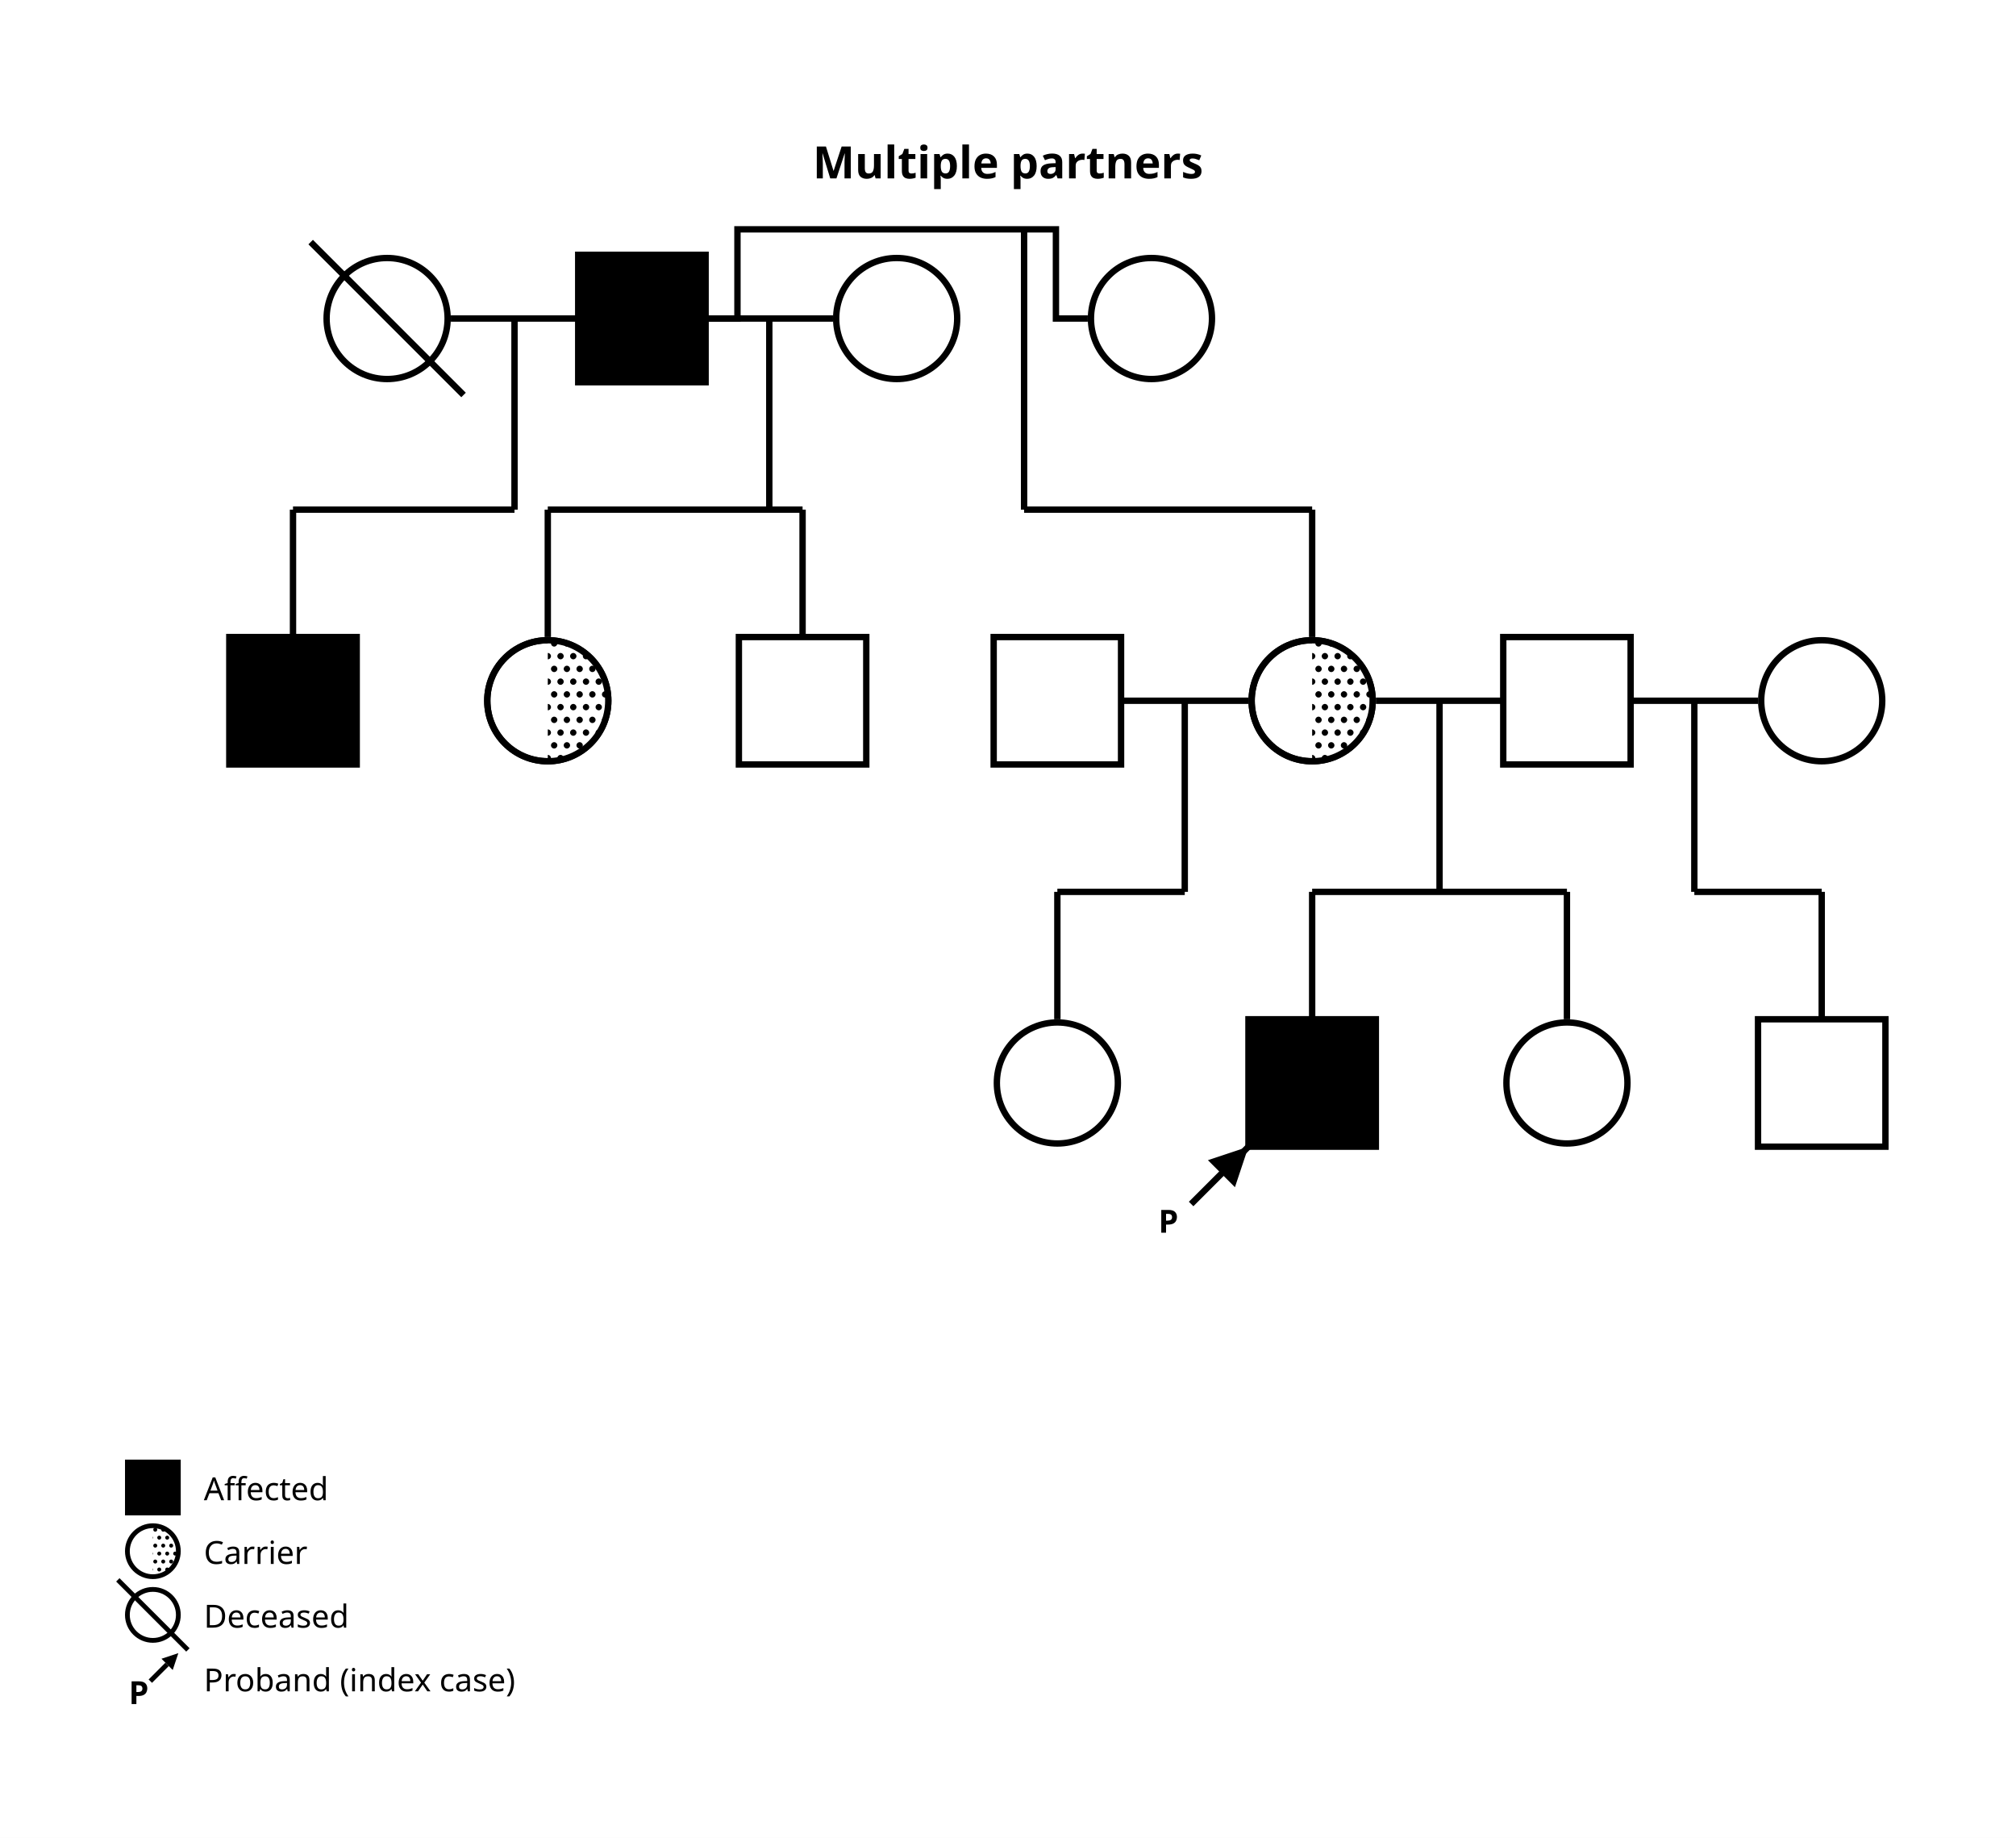
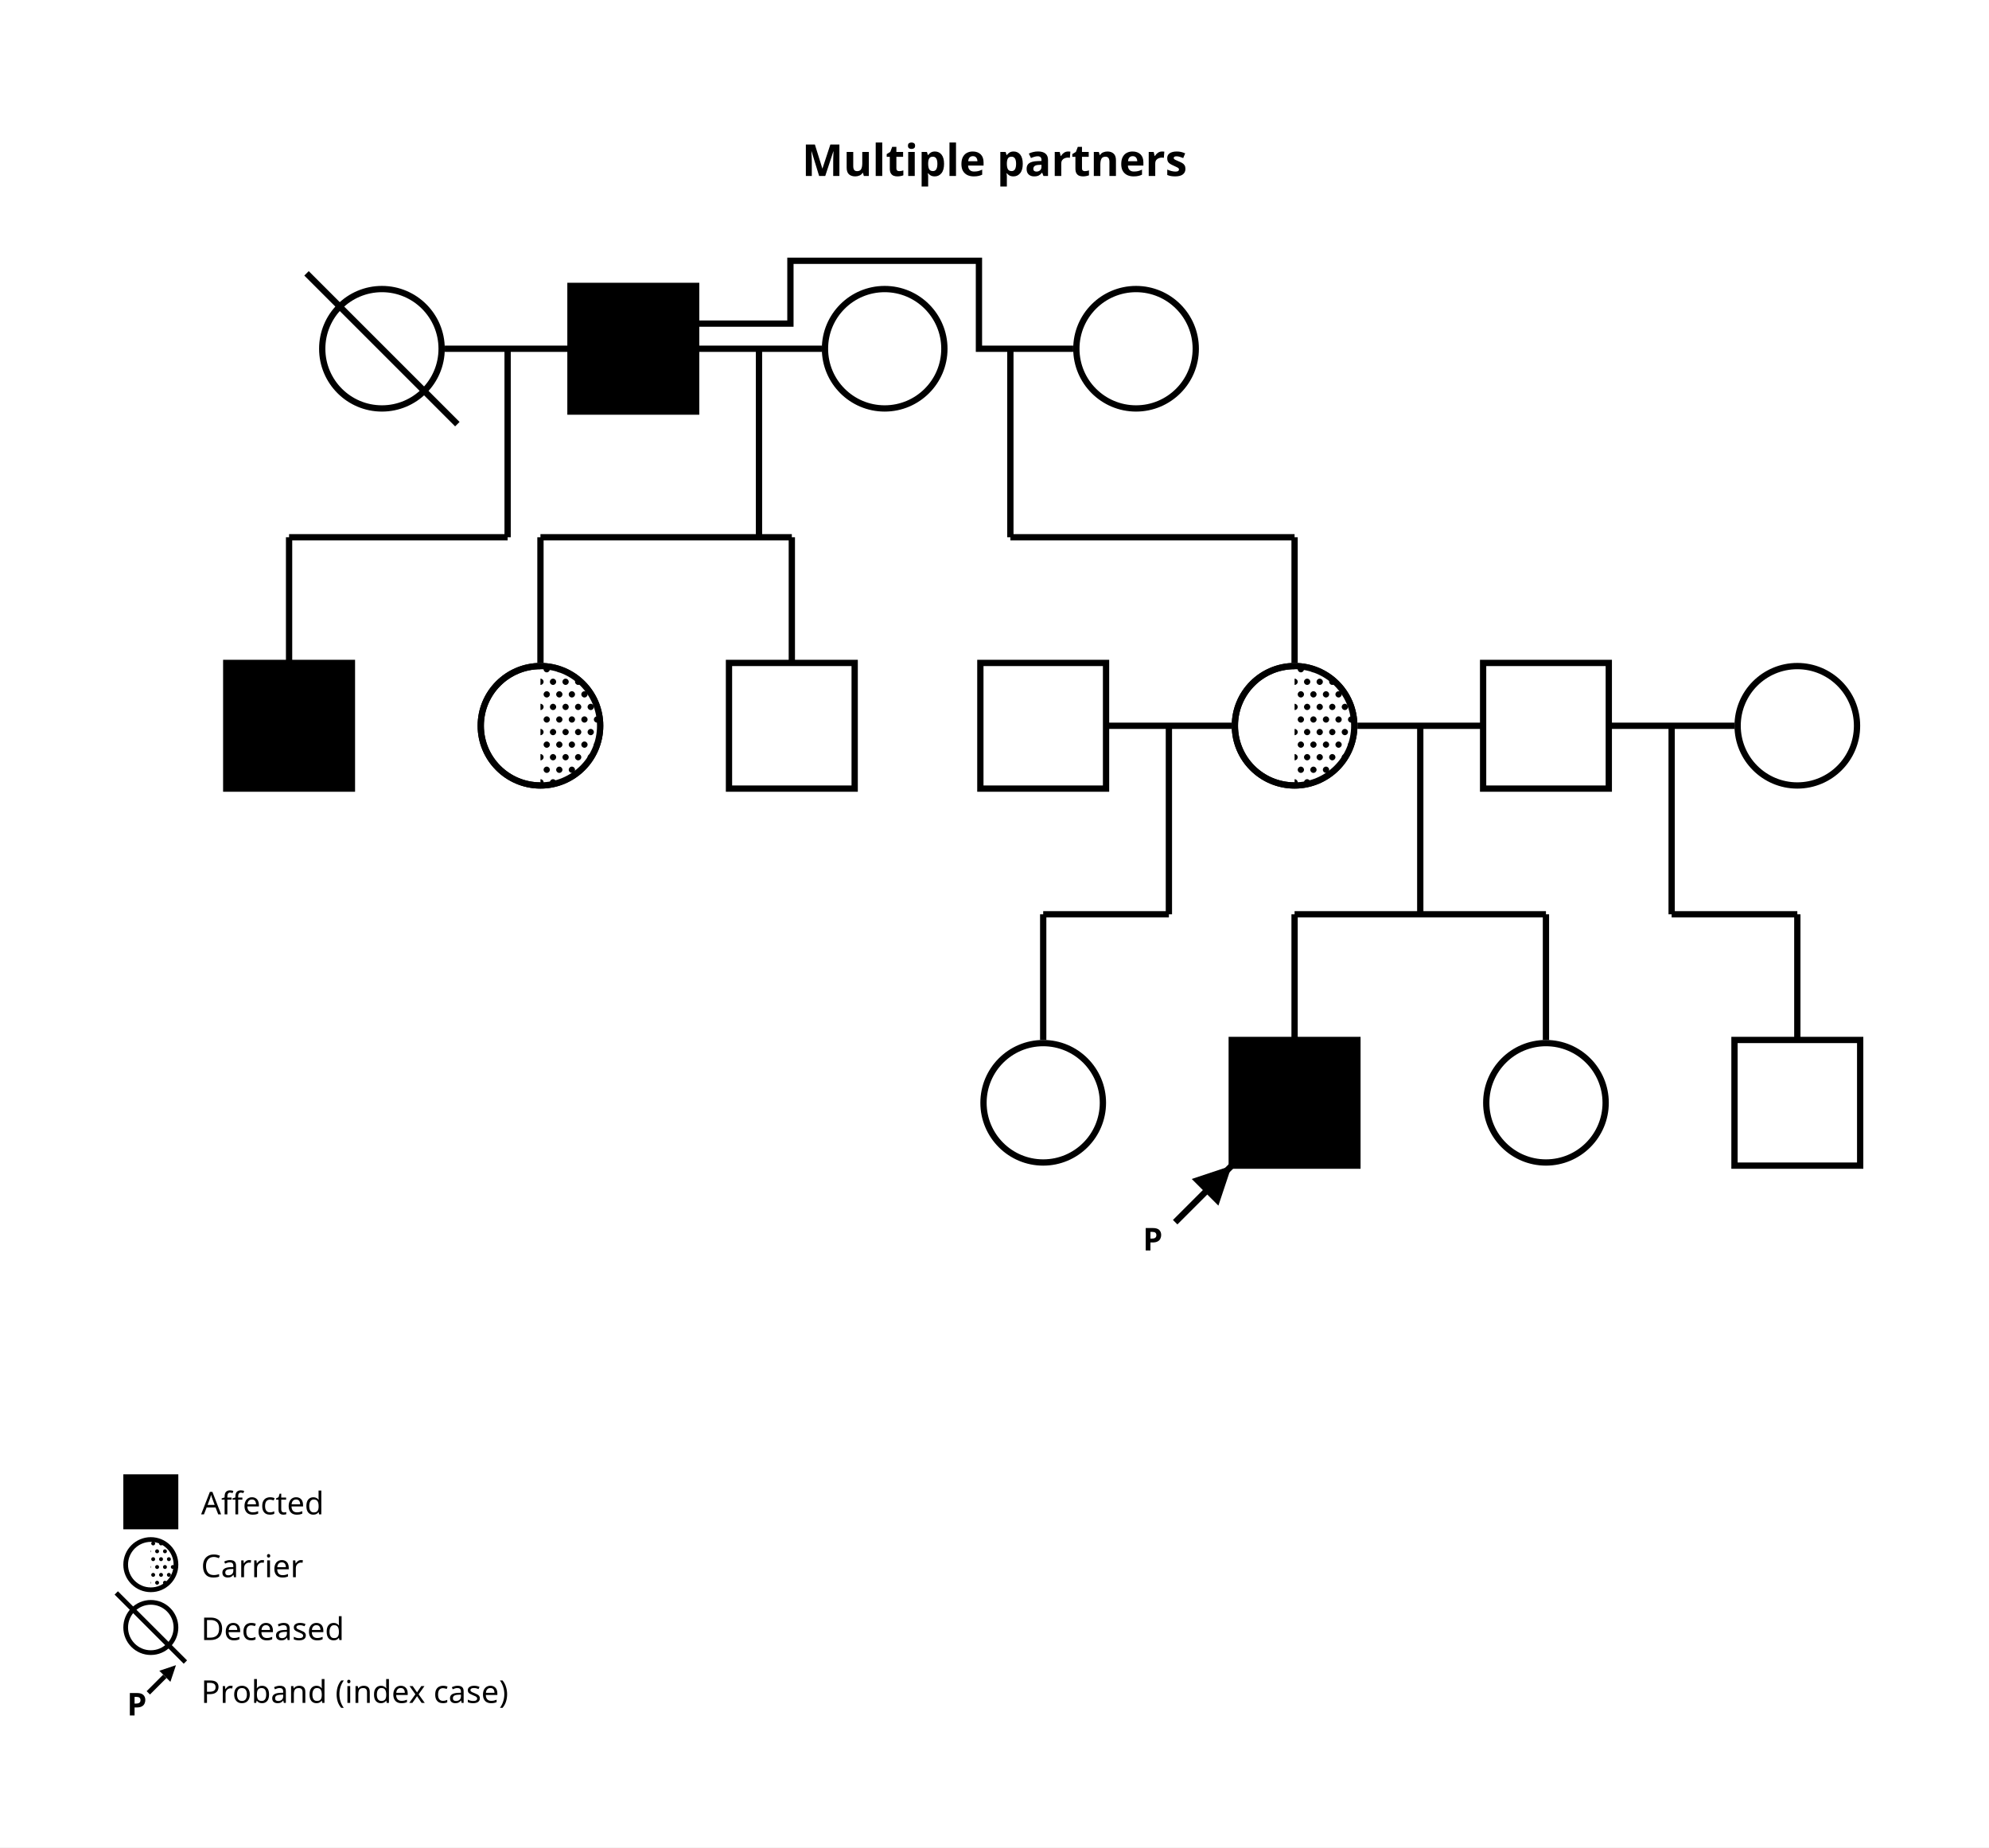
- <svg xmlns="http://www.w3.org/2000/svg" width="633" height="577" viewBox="0 0 633 577">
+ <svg xmlns="http://www.w3.org/2000/svg" width="633" height="588" viewBox="0 0 633 588">
  <defs>
    <marker id="proband-arrowhead" markerWidth="6" markerHeight="6" refX="6" refY="3" orient="auto">
      <path d="M 0 0 L 6 3 L 0 6 Z" fill="black" />
    </marker>
  </defs>
-   <rect width="633" height="577" fill="white" />
+   <rect width="633" height="588" fill="white" />
  <text class="chart-title" x="316.5" y="56" text-anchor="middle" font-family="sans-serif" font-size="14" font-weight="bold" fill="black">Multiple partners</text>
-   <g transform="translate(92 100)">
+   <g transform="translate(92 111)">
    <g class="couple-lines">
      <path d="M 49.55 0 L 89.55 0" stroke="black" stroke-width="2" fill="none" />
      <path d="M 129.55 0 L 169.55 0" stroke="black" stroke-width="2" fill="none" />
-       <path d="M 129.55 0 L 139.55 0 L 139.55 -28 L 239.55 -28 L 239.55 0 L 249.55 0" stroke="black" stroke-width="2" fill="none" />
+       <path d="M 128.55 -8 L 159.55 -8 L 159.55 -28 L 219.55 -28 L 219.55 0 L 249.55 0" stroke="black" stroke-width="2" fill="none" />
      <path d="M 260 120 L 300 120" stroke="black" stroke-width="2" fill="none" />
      <path d="M 340 120 L 380 120" stroke="black" stroke-width="2" fill="none" />
      <path d="M 420 120 L 460 120" stroke="black" stroke-width="2" fill="none" />
    </g>
    <g class="sibship-lines">
      <line x1="69.55" y1="0" x2="69.55" y2="60" stroke="black" stroke-width="2" />
      <line x1="0" y1="60" x2="69.55" y2="60" stroke="black" stroke-width="2" />
      <line x1="0" y1="60" x2="0" y2="100" stroke="black" stroke-width="2" />
      <line x1="149.55" y1="0" x2="149.55" y2="60" stroke="black" stroke-width="2" />
      <line x1="80" y1="60" x2="160" y2="60" stroke="black" stroke-width="2" />
      <line x1="80" y1="60" x2="80" y2="100" stroke="black" stroke-width="2" />
      <line x1="160" y1="60" x2="160" y2="100" stroke="black" stroke-width="2" />
-       <line x1="229.55" y1="-28" x2="229.55" y2="60" stroke="black" stroke-width="2" />
+       <line x1="229.55" y1="0" x2="229.55" y2="60" stroke="black" stroke-width="2" />
      <line x1="229.55" y1="60" x2="320" y2="60" stroke="black" stroke-width="2" />
      <line x1="320" y1="60" x2="320" y2="100" stroke="black" stroke-width="2" />
      <line x1="280" y1="120" x2="280" y2="180" stroke="black" stroke-width="2" />
      <line x1="240" y1="180" x2="280" y2="180" stroke="black" stroke-width="2" />
      <line x1="240" y1="180" x2="240" y2="220" stroke="black" stroke-width="2" />
      <line x1="360" y1="120" x2="360" y2="180" stroke="black" stroke-width="2" />
      <line x1="320" y1="180" x2="400" y2="180" stroke="black" stroke-width="2" />
      <line x1="320" y1="180" x2="320" y2="220" stroke="black" stroke-width="2" />
      <line x1="400" y1="180" x2="400" y2="220" stroke="black" stroke-width="2" />
      <line x1="440" y1="120" x2="440" y2="180" stroke="black" stroke-width="2" />
      <line x1="440" y1="180" x2="480" y2="180" stroke="black" stroke-width="2" />
      <line x1="480" y1="180" x2="480" y2="220" stroke="black" stroke-width="2" />
    </g>
    <g class="assisted-lines">
</g>
    <g class="duplicate-arcs">
</g>
    <g class="symbols">
      <g transform="translate(29.55 0)">
        <circle cx="0" cy="0" r="19" stroke="black" stroke-width="2" fill="white" />
        <line x1="-24" y1="-24" x2="24" y2="24" stroke="black" stroke-width="2" />
      </g>
      <g transform="translate(109.55 0)">
        <rect x="-20" y="-20" width="40" height="40" stroke="black" stroke-width="2" fill="black" />
      </g>
      <g transform="translate(189.55 0)">
        <circle cx="0" cy="0" r="19" stroke="black" stroke-width="2" fill="white" />
      </g>
      <g transform="translate(269.55 0)">
        <circle cx="0" cy="0" r="19" stroke="black" stroke-width="2" fill="white" />
      </g>
      <g transform="translate(0 120)">
        <rect x="-20" y="-20" width="40" height="40" stroke="black" stroke-width="2" fill="black" />
      </g>
      <g transform="translate(80 120)">
        <clipPath id="symbol-clip-1-1">
          <circle cx="0" cy="0" r="19" />
        </clipPath>
        <circle cx="0" cy="0" r="19" stroke="black" stroke-width="2" fill="white" />
        <clipPath id="symbol-clip-1-1-s0">
          <path d="M 0 0 L 0 -40 A 40 40 0 0 1 0 40 Z" />
        </clipPath>
        <path d="M 0 0 L 0 -40 A 40 40 0 0 1 0 40 Z" fill="white" clip-path="url(#symbol-clip-1-1)" />
        <g clip-path="url(#symbol-clip-1-1)">
          <path d="M-19 -18a1 1 0 1 0 2 0a1 1 0 1 0 -2 0M-15 -18a1 1 0 1 0 2 0a1 1 0 1 0 -2 0M-11 -18a1 1 0 1 0 2 0a1 1 0 1 0 -2 0M-7 -18a1 1 0 1 0 2 0a1 1 0 1 0 -2 0M-3 -18a1 1 0 1 0 2 0a1 1 0 1 0 -2 0M1 -18a1 1 0 1 0 2 0a1 1 0 1 0 -2 0M5 -18a1 1 0 1 0 2 0a1 1 0 1 0 -2 0M9 -18a1 1 0 1 0 2 0a1 1 0 1 0 -2 0M13 -18a1 1 0 1 0 2 0a1 1 0 1 0 -2 0M17 -18a1 1 0 1 0 2 0a1 1 0 1 0 -2 0M-17 -14a1 1 0 1 0 2 0a1 1 0 1 0 -2 0M-13 -14a1 1 0 1 0 2 0a1 1 0 1 0 -2 0M-9 -14a1 1 0 1 0 2 0a1 1 0 1 0 -2 0M-5 -14a1 1 0 1 0 2 0a1 1 0 1 0 -2 0M-1 -14a1 1 0 1 0 2 0a1 1 0 1 0 -2 0M3 -14a1 1 0 1 0 2 0a1 1 0 1 0 -2 0M7 -14a1 1 0 1 0 2 0a1 1 0 1 0 -2 0M11 -14a1 1 0 1 0 2 0a1 1 0 1 0 -2 0M15 -14a1 1 0 1 0 2 0a1 1 0 1 0 -2 0M-19 -10a1 1 0 1 0 2 0a1 1 0 1 0 -2 0M-15 -10a1 1 0 1 0 2 0a1 1 0 1 0 -2 0M-11 -10a1 1 0 1 0 2 0a1 1 0 1 0 -2 0M-7 -10a1 1 0 1 0 2 0a1 1 0 1 0 -2 0M-3 -10a1 1 0 1 0 2 0a1 1 0 1 0 -2 0M1 -10a1 1 0 1 0 2 0a1 1 0 1 0 -2 0M5 -10a1 1 0 1 0 2 0a1 1 0 1 0 -2 0M9 -10a1 1 0 1 0 2 0a1 1 0 1 0 -2 0M13 -10a1 1 0 1 0 2 0a1 1 0 1 0 -2 0M17 -10a1 1 0 1 0 2 0a1 1 0 1 0 -2 0M-17 -6a1 1 0 1 0 2 0a1 1 0 1 0 -2 0M-13 -6a1 1 0 1 0 2 0a1 1 0 1 0 -2 0M-9 -6a1 1 0 1 0 2 0a1 1 0 1 0 -2 0M-5 -6a1 1 0 1 0 2 0a1 1 0 1 0 -2 0M-1 -6a1 1 0 1 0 2 0a1 1 0 1 0 -2 0M3 -6a1 1 0 1 0 2 0a1 1 0 1 0 -2 0M7 -6a1 1 0 1 0 2 0a1 1 0 1 0 -2 0M11 -6a1 1 0 1 0 2 0a1 1 0 1 0 -2 0M15 -6a1 1 0 1 0 2 0a1 1 0 1 0 -2 0M-19 -2a1 1 0 1 0 2 0a1 1 0 1 0 -2 0M-15 -2a1 1 0 1 0 2 0a1 1 0 1 0 -2 0M-11 -2a1 1 0 1 0 2 0a1 1 0 1 0 -2 0M-7 -2a1 1 0 1 0 2 0a1 1 0 1 0 -2 0M-3 -2a1 1 0 1 0 2 0a1 1 0 1 0 -2 0M1 -2a1 1 0 1 0 2 0a1 1 0 1 0 -2 0M5 -2a1 1 0 1 0 2 0a1 1 0 1 0 -2 0M9 -2a1 1 0 1 0 2 0a1 1 0 1 0 -2 0M13 -2a1 1 0 1 0 2 0a1 1 0 1 0 -2 0M17 -2a1 1 0 1 0 2 0a1 1 0 1 0 -2 0M-17 2a1 1 0 1 0 2 0a1 1 0 1 0 -2 0M-13 2a1 1 0 1 0 2 0a1 1 0 1 0 -2 0M-9 2a1 1 0 1 0 2 0a1 1 0 1 0 -2 0M-5 2a1 1 0 1 0 2 0a1 1 0 1 0 -2 0M-1 2a1 1 0 1 0 2 0a1 1 0 1 0 -2 0M3 2a1 1 0 1 0 2 0a1 1 0 1 0 -2 0M7 2a1 1 0 1 0 2 0a1 1 0 1 0 -2 0M11 2a1 1 0 1 0 2 0a1 1 0 1 0 -2 0M15 2a1 1 0 1 0 2 0a1 1 0 1 0 -2 0M-19 6a1 1 0 1 0 2 0a1 1 0 1 0 -2 0M-15 6a1 1 0 1 0 2 0a1 1 0 1 0 -2 0M-11 6a1 1 0 1 0 2 0a1 1 0 1 0 -2 0M-7 6a1 1 0 1 0 2 0a1 1 0 1 0 -2 0M-3 6a1 1 0 1 0 2 0a1 1 0 1 0 -2 0M1 6a1 1 0 1 0 2 0a1 1 0 1 0 -2 0M5 6a1 1 0 1 0 2 0a1 1 0 1 0 -2 0M9 6a1 1 0 1 0 2 0a1 1 0 1 0 -2 0M13 6a1 1 0 1 0 2 0a1 1 0 1 0 -2 0M17 6a1 1 0 1 0 2 0a1 1 0 1 0 -2 0M-17 10a1 1 0 1 0 2 0a1 1 0 1 0 -2 0M-13 10a1 1 0 1 0 2 0a1 1 0 1 0 -2 0M-9 10a1 1 0 1 0 2 0a1 1 0 1 0 -2 0M-5 10a1 1 0 1 0 2 0a1 1 0 1 0 -2 0M-1 10a1 1 0 1 0 2 0a1 1 0 1 0 -2 0M3 10a1 1 0 1 0 2 0a1 1 0 1 0 -2 0M7 10a1 1 0 1 0 2 0a1 1 0 1 0 -2 0M11 10a1 1 0 1 0 2 0a1 1 0 1 0 -2 0M15 10a1 1 0 1 0 2 0a1 1 0 1 0 -2 0M-19 14a1 1 0 1 0 2 0a1 1 0 1 0 -2 0M-15 14a1 1 0 1 0 2 0a1 1 0 1 0 -2 0M-11 14a1 1 0 1 0 2 0a1 1 0 1 0 -2 0M-7 14a1 1 0 1 0 2 0a1 1 0 1 0 -2 0M-3 14a1 1 0 1 0 2 0a1 1 0 1 0 -2 0M1 14a1 1 0 1 0 2 0a1 1 0 1 0 -2 0M5 14a1 1 0 1 0 2 0a1 1 0 1 0 -2 0M9 14a1 1 0 1 0 2 0a1 1 0 1 0 -2 0M13 14a1 1 0 1 0 2 0a1 1 0 1 0 -2 0M17 14a1 1 0 1 0 2 0a1 1 0 1 0 -2 0M-17 18a1 1 0 1 0 2 0a1 1 0 1 0 -2 0M-13 18a1 1 0 1 0 2 0a1 1 0 1 0 -2 0M-9 18a1 1 0 1 0 2 0a1 1 0 1 0 -2 0M-5 18a1 1 0 1 0 2 0a1 1 0 1 0 -2 0M-1 18a1 1 0 1 0 2 0a1 1 0 1 0 -2 0M3 18a1 1 0 1 0 2 0a1 1 0 1 0 -2 0M7 18a1 1 0 1 0 2 0a1 1 0 1 0 -2 0M11 18a1 1 0 1 0 2 0a1 1 0 1 0 -2 0M15 18a1 1 0 1 0 2 0a1 1 0 1 0 -2 0" fill="#000000" clip-path="url(#symbol-clip-1-1-s0)" />
        </g>
        <circle cx="0" cy="0" r="19" stroke="black" stroke-width="2" fill="none" />
      </g>
      <g transform="translate(160 120)">
        <rect x="-20" y="-20" width="40" height="40" stroke="black" stroke-width="2" fill="white" />
      </g>
      <g transform="translate(240 120)">
        <rect x="-20" y="-20" width="40" height="40" stroke="black" stroke-width="2" fill="white" />
      </g>
      <g transform="translate(320 120)">
        <clipPath id="symbol-clip-1-4">
          <circle cx="0" cy="0" r="19" />
        </clipPath>
        <circle cx="0" cy="0" r="19" stroke="black" stroke-width="2" fill="white" />
        <clipPath id="symbol-clip-1-4-s0">
          <path d="M 0 0 L 0 -40 A 40 40 0 0 1 0 40 Z" />
        </clipPath>
        <path d="M 0 0 L 0 -40 A 40 40 0 0 1 0 40 Z" fill="white" clip-path="url(#symbol-clip-1-4)" />
        <g clip-path="url(#symbol-clip-1-4)">
          <path d="M-19 -18a1 1 0 1 0 2 0a1 1 0 1 0 -2 0M-15 -18a1 1 0 1 0 2 0a1 1 0 1 0 -2 0M-11 -18a1 1 0 1 0 2 0a1 1 0 1 0 -2 0M-7 -18a1 1 0 1 0 2 0a1 1 0 1 0 -2 0M-3 -18a1 1 0 1 0 2 0a1 1 0 1 0 -2 0M1 -18a1 1 0 1 0 2 0a1 1 0 1 0 -2 0M5 -18a1 1 0 1 0 2 0a1 1 0 1 0 -2 0M9 -18a1 1 0 1 0 2 0a1 1 0 1 0 -2 0M13 -18a1 1 0 1 0 2 0a1 1 0 1 0 -2 0M17 -18a1 1 0 1 0 2 0a1 1 0 1 0 -2 0M-17 -14a1 1 0 1 0 2 0a1 1 0 1 0 -2 0M-13 -14a1 1 0 1 0 2 0a1 1 0 1 0 -2 0M-9 -14a1 1 0 1 0 2 0a1 1 0 1 0 -2 0M-5 -14a1 1 0 1 0 2 0a1 1 0 1 0 -2 0M-1 -14a1 1 0 1 0 2 0a1 1 0 1 0 -2 0M3 -14a1 1 0 1 0 2 0a1 1 0 1 0 -2 0M7 -14a1 1 0 1 0 2 0a1 1 0 1 0 -2 0M11 -14a1 1 0 1 0 2 0a1 1 0 1 0 -2 0M15 -14a1 1 0 1 0 2 0a1 1 0 1 0 -2 0M-19 -10a1 1 0 1 0 2 0a1 1 0 1 0 -2 0M-15 -10a1 1 0 1 0 2 0a1 1 0 1 0 -2 0M-11 -10a1 1 0 1 0 2 0a1 1 0 1 0 -2 0M-7 -10a1 1 0 1 0 2 0a1 1 0 1 0 -2 0M-3 -10a1 1 0 1 0 2 0a1 1 0 1 0 -2 0M1 -10a1 1 0 1 0 2 0a1 1 0 1 0 -2 0M5 -10a1 1 0 1 0 2 0a1 1 0 1 0 -2 0M9 -10a1 1 0 1 0 2 0a1 1 0 1 0 -2 0M13 -10a1 1 0 1 0 2 0a1 1 0 1 0 -2 0M17 -10a1 1 0 1 0 2 0a1 1 0 1 0 -2 0M-17 -6a1 1 0 1 0 2 0a1 1 0 1 0 -2 0M-13 -6a1 1 0 1 0 2 0a1 1 0 1 0 -2 0M-9 -6a1 1 0 1 0 2 0a1 1 0 1 0 -2 0M-5 -6a1 1 0 1 0 2 0a1 1 0 1 0 -2 0M-1 -6a1 1 0 1 0 2 0a1 1 0 1 0 -2 0M3 -6a1 1 0 1 0 2 0a1 1 0 1 0 -2 0M7 -6a1 1 0 1 0 2 0a1 1 0 1 0 -2 0M11 -6a1 1 0 1 0 2 0a1 1 0 1 0 -2 0M15 -6a1 1 0 1 0 2 0a1 1 0 1 0 -2 0M-19 -2a1 1 0 1 0 2 0a1 1 0 1 0 -2 0M-15 -2a1 1 0 1 0 2 0a1 1 0 1 0 -2 0M-11 -2a1 1 0 1 0 2 0a1 1 0 1 0 -2 0M-7 -2a1 1 0 1 0 2 0a1 1 0 1 0 -2 0M-3 -2a1 1 0 1 0 2 0a1 1 0 1 0 -2 0M1 -2a1 1 0 1 0 2 0a1 1 0 1 0 -2 0M5 -2a1 1 0 1 0 2 0a1 1 0 1 0 -2 0M9 -2a1 1 0 1 0 2 0a1 1 0 1 0 -2 0M13 -2a1 1 0 1 0 2 0a1 1 0 1 0 -2 0M17 -2a1 1 0 1 0 2 0a1 1 0 1 0 -2 0M-17 2a1 1 0 1 0 2 0a1 1 0 1 0 -2 0M-13 2a1 1 0 1 0 2 0a1 1 0 1 0 -2 0M-9 2a1 1 0 1 0 2 0a1 1 0 1 0 -2 0M-5 2a1 1 0 1 0 2 0a1 1 0 1 0 -2 0M-1 2a1 1 0 1 0 2 0a1 1 0 1 0 -2 0M3 2a1 1 0 1 0 2 0a1 1 0 1 0 -2 0M7 2a1 1 0 1 0 2 0a1 1 0 1 0 -2 0M11 2a1 1 0 1 0 2 0a1 1 0 1 0 -2 0M15 2a1 1 0 1 0 2 0a1 1 0 1 0 -2 0M-19 6a1 1 0 1 0 2 0a1 1 0 1 0 -2 0M-15 6a1 1 0 1 0 2 0a1 1 0 1 0 -2 0M-11 6a1 1 0 1 0 2 0a1 1 0 1 0 -2 0M-7 6a1 1 0 1 0 2 0a1 1 0 1 0 -2 0M-3 6a1 1 0 1 0 2 0a1 1 0 1 0 -2 0M1 6a1 1 0 1 0 2 0a1 1 0 1 0 -2 0M5 6a1 1 0 1 0 2 0a1 1 0 1 0 -2 0M9 6a1 1 0 1 0 2 0a1 1 0 1 0 -2 0M13 6a1 1 0 1 0 2 0a1 1 0 1 0 -2 0M17 6a1 1 0 1 0 2 0a1 1 0 1 0 -2 0M-17 10a1 1 0 1 0 2 0a1 1 0 1 0 -2 0M-13 10a1 1 0 1 0 2 0a1 1 0 1 0 -2 0M-9 10a1 1 0 1 0 2 0a1 1 0 1 0 -2 0M-5 10a1 1 0 1 0 2 0a1 1 0 1 0 -2 0M-1 10a1 1 0 1 0 2 0a1 1 0 1 0 -2 0M3 10a1 1 0 1 0 2 0a1 1 0 1 0 -2 0M7 10a1 1 0 1 0 2 0a1 1 0 1 0 -2 0M11 10a1 1 0 1 0 2 0a1 1 0 1 0 -2 0M15 10a1 1 0 1 0 2 0a1 1 0 1 0 -2 0M-19 14a1 1 0 1 0 2 0a1 1 0 1 0 -2 0M-15 14a1 1 0 1 0 2 0a1 1 0 1 0 -2 0M-11 14a1 1 0 1 0 2 0a1 1 0 1 0 -2 0M-7 14a1 1 0 1 0 2 0a1 1 0 1 0 -2 0M-3 14a1 1 0 1 0 2 0a1 1 0 1 0 -2 0M1 14a1 1 0 1 0 2 0a1 1 0 1 0 -2 0M5 14a1 1 0 1 0 2 0a1 1 0 1 0 -2 0M9 14a1 1 0 1 0 2 0a1 1 0 1 0 -2 0M13 14a1 1 0 1 0 2 0a1 1 0 1 0 -2 0M17 14a1 1 0 1 0 2 0a1 1 0 1 0 -2 0M-17 18a1 1 0 1 0 2 0a1 1 0 1 0 -2 0M-13 18a1 1 0 1 0 2 0a1 1 0 1 0 -2 0M-9 18a1 1 0 1 0 2 0a1 1 0 1 0 -2 0M-5 18a1 1 0 1 0 2 0a1 1 0 1 0 -2 0M-1 18a1 1 0 1 0 2 0a1 1 0 1 0 -2 0M3 18a1 1 0 1 0 2 0a1 1 0 1 0 -2 0M7 18a1 1 0 1 0 2 0a1 1 0 1 0 -2 0M11 18a1 1 0 1 0 2 0a1 1 0 1 0 -2 0M15 18a1 1 0 1 0 2 0a1 1 0 1 0 -2 0" fill="#000000" clip-path="url(#symbol-clip-1-4-s0)" />
        </g>
        <circle cx="0" cy="0" r="19" stroke="black" stroke-width="2" fill="none" />
      </g>
      <g transform="translate(400 120)">
        <rect x="-20" y="-20" width="40" height="40" stroke="black" stroke-width="2" fill="white" />
      </g>
      <g transform="translate(480 120)">
        <circle cx="0" cy="0" r="19" stroke="black" stroke-width="2" fill="white" />
      </g>
      <g transform="translate(240 240)">
        <circle cx="0" cy="0" r="19" stroke="black" stroke-width="2" fill="white" />
      </g>
      <g transform="translate(320 240)">
        <rect x="-20" y="-20" width="40" height="40" stroke="black" stroke-width="2" fill="black" />
        <line x1="-38" y1="38" x2="-20" y2="20" stroke="black" stroke-width="2" marker-end="url(#proband-arrowhead)" />
        <rect x="-50" y="38" width="8.5" height="10" fill="white" />
        <text class="proband-letter" x="-42" y="47" text-anchor="end" font-family="sans-serif" font-size="10" font-weight="bold" fill="black">P</text>
      </g>
      <g transform="translate(400 240)">
        <circle cx="0" cy="0" r="19" stroke="black" stroke-width="2" fill="white" />
      </g>
      <g transform="translate(480 240)">
        <rect x="-20" y="-20" width="40" height="40" stroke="black" stroke-width="2" fill="white" />
      </g>
    </g>
    <g class="labels">
</g>
    <g class="consanguinity-labels">
</g>
  </g>
-   <g class="pedigree-key" transform="translate(0 457)">
+   <g class="pedigree-key" transform="translate(0 468)">
    <rect x="40" y="2" width="16" height="16" fill="black" stroke="black" stroke-width="1.5" />
    <text x="64" y="14" font-family="sans-serif" font-size="10" fill="black">Affected</text>
    <clipPath id="legend-plain-carrier-female">
      <circle cx="48" cy="30" r="8" />
    </clipPath>
    <circle cx="48" cy="30" r="8" fill="white" stroke="none" />
    <clipPath id="legend-plain-carrier-female-fill">
      <path d="M 48 30 L 48 14 A 16 16 0 0 1 48 46 Z" />
    </clipPath>
    <path d="M 48 30 L 48 14 A 16 16 0 0 1 48 46 Z" fill="white" clip-path="url(#legend-plain-carrier-female)" />
    <g clip-path="url(#legend-plain-carrier-female)">
      <path d="M40.625 23.25a0.625 0.625 0 1 0 1.25 0a0.625 0.625 0 1 0 -1.25 0M43.125 23.25a0.625 0.625 0 1 0 1.25 0a0.625 0.625 0 1 0 -1.25 0M45.625 23.25a0.625 0.625 0 1 0 1.25 0a0.625 0.625 0 1 0 -1.25 0M48.125 23.25a0.625 0.625 0 1 0 1.25 0a0.625 0.625 0 1 0 -1.25 0M50.625 23.25a0.625 0.625 0 1 0 1.25 0a0.625 0.625 0 1 0 -1.25 0M53.125 23.25a0.625 0.625 0 1 0 1.25 0a0.625 0.625 0 1 0 -1.25 0M41.875 25.75a0.625 0.625 0 1 0 1.25 0a0.625 0.625 0 1 0 -1.25 0M44.375 25.75a0.625 0.625 0 1 0 1.25 0a0.625 0.625 0 1 0 -1.25 0M46.875 25.75a0.625 0.625 0 1 0 1.25 0a0.625 0.625 0 1 0 -1.25 0M49.375 25.75a0.625 0.625 0 1 0 1.25 0a0.625 0.625 0 1 0 -1.25 0M51.875 25.75a0.625 0.625 0 1 0 1.25 0a0.625 0.625 0 1 0 -1.25 0M54.375 25.75a0.625 0.625 0 1 0 1.25 0a0.625 0.625 0 1 0 -1.25 0M40.625 28.25a0.625 0.625 0 1 0 1.25 0a0.625 0.625 0 1 0 -1.25 0M43.125 28.25a0.625 0.625 0 1 0 1.25 0a0.625 0.625 0 1 0 -1.25 0M45.625 28.25a0.625 0.625 0 1 0 1.25 0a0.625 0.625 0 1 0 -1.25 0M48.125 28.25a0.625 0.625 0 1 0 1.25 0a0.625 0.625 0 1 0 -1.25 0M50.625 28.25a0.625 0.625 0 1 0 1.25 0a0.625 0.625 0 1 0 -1.25 0M53.125 28.25a0.625 0.625 0 1 0 1.25 0a0.625 0.625 0 1 0 -1.25 0M41.875 30.75a0.625 0.625 0 1 0 1.25 0a0.625 0.625 0 1 0 -1.25 0M44.375 30.75a0.625 0.625 0 1 0 1.25 0a0.625 0.625 0 1 0 -1.25 0M46.875 30.75a0.625 0.625 0 1 0 1.25 0a0.625 0.625 0 1 0 -1.25 0M49.375 30.75a0.625 0.625 0 1 0 1.25 0a0.625 0.625 0 1 0 -1.25 0M51.875 30.75a0.625 0.625 0 1 0 1.25 0a0.625 0.625 0 1 0 -1.25 0M54.375 30.75a0.625 0.625 0 1 0 1.25 0a0.625 0.625 0 1 0 -1.25 0M40.625 33.25a0.625 0.625 0 1 0 1.25 0a0.625 0.625 0 1 0 -1.25 0M43.125 33.25a0.625 0.625 0 1 0 1.25 0a0.625 0.625 0 1 0 -1.25 0M45.625 33.25a0.625 0.625 0 1 0 1.25 0a0.625 0.625 0 1 0 -1.25 0M48.125 33.25a0.625 0.625 0 1 0 1.25 0a0.625 0.625 0 1 0 -1.25 0M50.625 33.25a0.625 0.625 0 1 0 1.25 0a0.625 0.625 0 1 0 -1.25 0M53.125 33.25a0.625 0.625 0 1 0 1.25 0a0.625 0.625 0 1 0 -1.25 0M41.875 35.75a0.625 0.625 0 1 0 1.25 0a0.625 0.625 0 1 0 -1.25 0M44.375 35.75a0.625 0.625 0 1 0 1.25 0a0.625 0.625 0 1 0 -1.25 0M46.875 35.75a0.625 0.625 0 1 0 1.25 0a0.625 0.625 0 1 0 -1.25 0M49.375 35.75a0.625 0.625 0 1 0 1.25 0a0.625 0.625 0 1 0 -1.25 0M51.875 35.75a0.625 0.625 0 1 0 1.25 0a0.625 0.625 0 1 0 -1.25 0M54.375 35.75a0.625 0.625 0 1 0 1.25 0a0.625 0.625 0 1 0 -1.25 0" fill="#000000" clip-path="url(#legend-plain-carrier-female-fill)" />
    </g>
    <circle cx="48" cy="30" r="8" fill="none" stroke="black" stroke-width="1.5" />
    <text x="64" y="34" font-family="sans-serif" font-size="10" fill="black">Carrier</text>
    <circle cx="48" cy="50" r="8" fill="white" stroke="black" stroke-width="1.5" />
    <line x1="37" y1="39" x2="59" y2="61" stroke="black" stroke-width="1.5" />
    <text x="64" y="54" font-family="sans-serif" font-size="10" fill="black">Deceased</text>
    <line x1="47.2" y1="70.8" x2="52.46" y2="65.54" stroke="black" stroke-width="1.5" />
    <polygon points="56,62 54.23,67.3 50.7,63.77" fill="black" />
    <text x="46.7" y="78" text-anchor="end" font-family="sans-serif" font-size="10" font-weight="bold" fill="black">P</text>
    <text x="64" y="74" font-family="sans-serif" font-size="10" fill="black">Proband (index case)</text>
  </g>
</svg>
